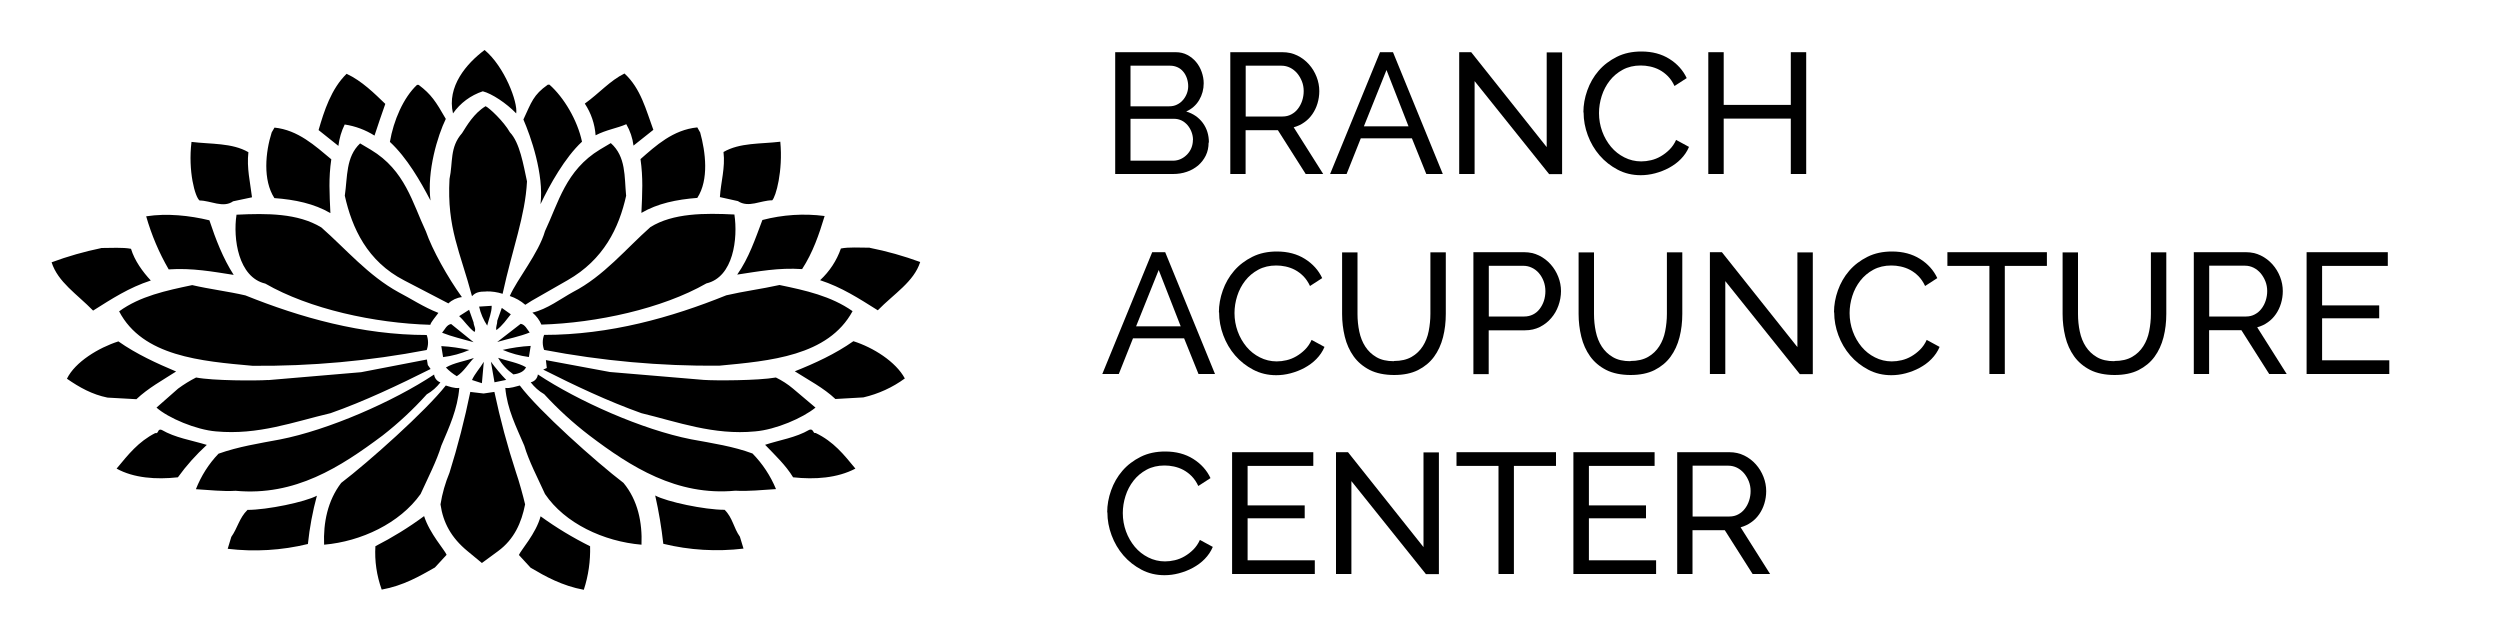
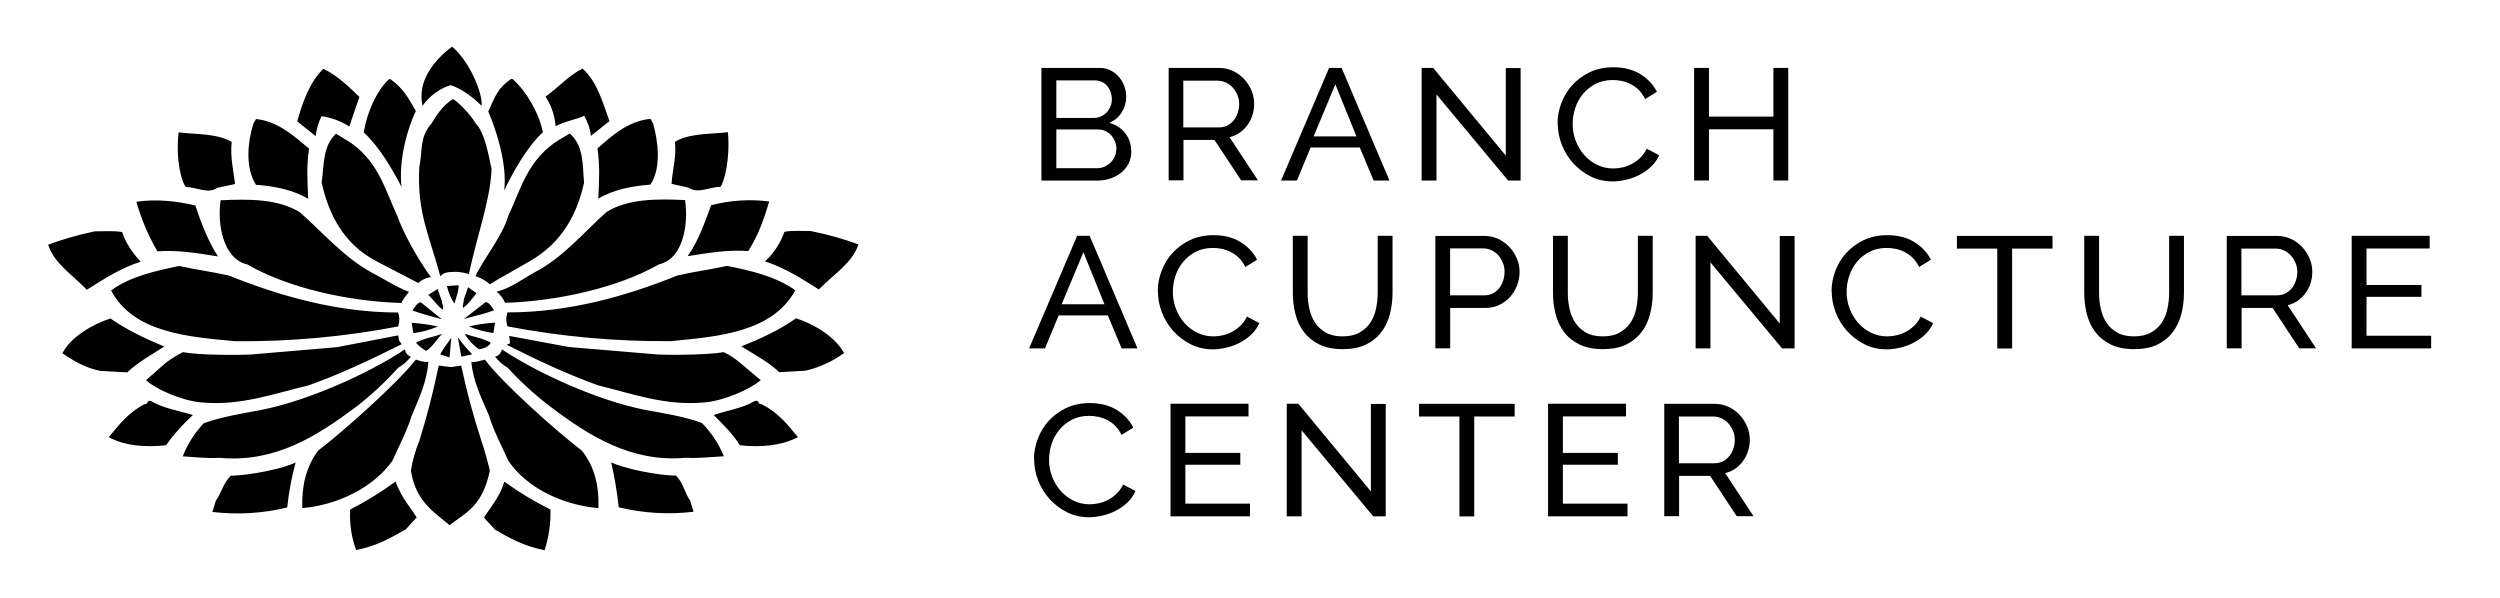
- <svg xmlns="http://www.w3.org/2000/svg" id="a" data-name="Layer 1" width="250" height="64" viewBox="0 0 250 64">
+ <svg xmlns="http://www.w3.org/2000/svg" id="a" data-name="Layer 1" width="268" height="64" viewBox="0 0 268 64">
  <path d="M45.3,11.34c-.63-2.69,1.35-4.99,3.16-6.34,1.99,1.66,3.34,5.22,3.16,6.34-.99-1.03-2.44-1.98-3.34-2.21-1.21,.4-2.25,1.17-2.98,2.21Zm-13.44,1.66c.55-1.9,1.26-4.12,2.8-5.62,1.53,.71,2.8,1.98,3.87,3.01-.36,1.03-.72,2.06-1.08,3.17-.9-.57-1.92-.95-2.98-1.11-.33,.67-.54,1.39-.63,2.14l-1.98-1.58Zm9.83-4.51h.18c1.26,.95,1.71,1.66,2.71,3.4-.81,1.66-1.9,5.23-1.53,8.16-.99-1.9-2.35-4.28-4.06-5.86,.36-2.14,1.36-4.44,2.71-5.7Zm6.95,20.66c-.72,0-1.08,.08-1.44,.47-1.17-4.42-2.52-6.81-2.25-11.72,.36-1.66,0-3.17,1.26-4.59,.45-.71,1.17-1.98,2.35-2.69,.36,.16,1.8,1.5,2.43,2.61,.99,1.03,1.35,3.25,1.71,4.91-.18,3.48-1.44,6.65-2.44,11.24-.53-.17-1.08-.25-1.63-.24h0ZM27.17,13.24l.28-.48c2.35,.24,4.06,1.82,5.68,3.17-.28,1.9-.18,3.4-.09,5.38-1.63-.95-3.54-1.35-5.6-1.5-1.17-1.81-.9-4.59-.27-6.57Zm-8.02,.95c1.9,.24,4.06,.08,5.69,1.03-.18,1.58,.18,3.01,.36,4.51l-1.89,.4c-.99,.71-2.26-.08-3.35-.08-.45-.32-1.17-2.93-.81-5.86h0Zm15.33,5.38c.28-1.9,.09-3.87,1.53-5.23l1.08,.64c3.43,2.06,4.15,5.3,5.5,8.16,.63,1.82,2.17,4.59,3.6,6.57-.51,.06-.98,.28-1.35,.63l-4.42-2.3c-3.69-1.9-5.22-5.23-5.94-8.47Zm-10.83,1.9c3.07-.15,6.13-.15,8.48,1.27,2.44,2.14,4.7,4.83,7.74,6.49,1.08,.55,2.52,1.5,3.97,2.06-.28,.4-.72,.87-.81,1.19-5.59-.16-12.09-1.58-16.5-4.12-2.7-.63-3.24-4.51-2.88-6.88Zm-9.02,.16c2.07-.32,4.33-.08,6.31,.4,.63,1.9,1.36,3.8,2.43,5.46-2.07-.32-4.15-.71-6.5-.55-.97-1.67-1.72-3.45-2.25-5.3h0Zm-4.51,3.17c.99,0,2.16-.08,2.98,.08,.36,1.19,1.17,2.3,1.98,3.17-2.18,.71-3.88,1.82-5.77,3.01-1.62-1.66-3.52-2.85-4.15-4.83,1.62-.6,3.27-1.07,4.96-1.42Zm1.8,6.33c2.09-1.52,4.69-2.07,7.3-2.62,1.71,.4,3.6,.63,5.32,1.03,5.5,2.21,11.64,3.96,18.13,3.96,.18,.49,.18,1.02,0,1.5-5.74,1.1-11.57,1.63-17.41,1.58-5.14-.46-11-.94-13.35-5.45Zm35.99-.47l1.26-.08c0,.71-.28,1.27-.45,1.98-.38-.58-.66-1.22-.81-1.9h0Zm-1.99,.95l.99-.63,.45,1.27c0,.32,.28,.63,.09,.95-.63-.47-1-1.11-1.53-1.58h0Zm-1.71,1.66c.28-.32,.45-.79,.9-.87l2.25,1.82c-1.08-.31-2.16-.55-3.16-.95h0ZM6.7,37.86c.81-1.66,3.16-3.09,5.14-3.72,1.8,1.27,3.87,2.21,5.77,3.01-1.35,.87-2.8,1.66-3.97,2.77l-2.89-.16c-1.53-.31-2.79-1.01-4.06-1.89Zm37.61-2.14l-.18-1.11c.94,.05,1.88,.19,2.8,.39-.83,.36-1.72,.6-2.62,.71Zm.28,1.03c.81-.48,1.89-.63,2.8-.95-.55,.55-.99,1.35-1.71,1.82-.4-.24-.76-.53-1.09-.87h0Zm-17.77,1.26l9.29-.79,6.58-1.27,.09,.55,.28,.4c-3.16,1.58-6.67,3.25-10.01,4.42-3.7,.87-7.22,2.21-11.45,1.82-1.99-.16-4.78-1.34-5.95-2.38l2.16-1.9c.57-.42,1.17-.79,1.8-1.11,1.7,.33,6.02,.33,7.2,.25h0Zm16.59-.56c.04,.36,.29,.67,.63,.79-.37,.48-.83,.89-1.36,1.19-1.35,1.5-2.83,2.88-4.42,4.12-4.24,3.17-8.75,6.08-14.7,5.53-1.26,.08-2.62-.08-3.97-.16,.52-1.32,1.28-2.53,2.26-3.55,1.99-.71,4.06-1.03,6.13-1.42,4.87-.95,11.36-3.8,15.42-6.49h0Zm3.6,1.74l1.35,.16,1.08-.16c.58,2.73,1.3,5.42,2.17,8.08,.28,.79,.72,2.38,.9,3.17-.36,1.82-1.08,3.48-2.7,4.67l-1.62,1.19-1.44-1.19c-1.63-1.34-2.44-2.85-2.7-4.67,.17-1.09,.48-2.15,.9-3.17,.83-2.65,1.52-5.35,2.08-8.08h0Zm-31.47,4.12c.36,.08,.18-.48,.63-.32,1.35,.79,2.98,1.03,4.51,1.5-1.07,.98-2.04,2.06-2.89,3.24-2.16,.24-4.42,.08-6.13-.87,1.18-1.42,2.17-2.69,3.88-3.56Zm9.2,7.68c1.99,0,5.77-.79,6.95-1.42-.43,1.58-.73,3.2-.9,4.83-2.62,.64-5.34,.8-8.02,.48l.36-1.19c.62-.87,.8-1.9,1.61-2.69h0Zm23.45-12.67l-.99-.32c.28-.64,.81-1.19,1.18-1.82l-.19,2.14Zm17.15-25.34l-1.99,1.58c-.09-.75-.34-1.48-.72-2.14-.9,.4-1.99,.55-3.07,1.11-.08-1.13-.45-2.22-1.08-3.17,1.44-1.03,2.52-2.3,3.97-3.01,1.63,1.5,2.15,3.64,2.88,5.62h.01Zm-10.39-4.51c1.44,1.27,2.8,3.56,3.25,5.7-1.71,1.58-3.25,4.35-4.15,6.25,.36-3.01-.99-6.81-1.71-8.47,.81-1.74,.99-2.46,2.44-3.48h.18Zm15.06,4.75c.55,1.98,.9,4.75-.28,6.57-2.07,.16-3.97,.55-5.59,1.5,.09-1.98,.18-3.48-.09-5.38,1.53-1.34,3.25-2.93,5.68-3.17l.27,.48Zm8.02,.95c.28,2.93-.45,5.53-.81,5.86-1.17,0-2.35,.79-3.43,.08l-1.8-.4c.09-1.5,.55-2.93,.36-4.51,1.64-.95,3.71-.79,5.69-1.03h-.01Zm-15.41,5.38c-.72,3.25-2.25,6.41-5.86,8.47l-3.6,2.06-.63,.4c-.45-.39-.98-.69-1.55-.88,.72-1.66,2.89-4.28,3.52-6.49,1.35-2.85,2.07-6.08,5.5-8.16l1.08-.64c1.53,1.36,1.35,3.34,1.53,5.24Zm10.82,1.9c.36,2.38-.09,6.26-2.8,6.89-4.42,2.53-11,3.96-16.5,4.12-.2-.47-.51-.88-.9-1.2,1.44-.32,2.89-1.42,4.06-2.06,3.07-1.58,5.32-4.35,7.74-6.49,2.27-1.41,5.42-1.41,8.4-1.26h0Zm9.02,.16c-.55,1.82-1.17,3.64-2.25,5.3-2.35-.16-4.42,.24-6.49,.55,1.17-1.66,1.8-3.56,2.52-5.46,2.03-.53,4.14-.67,6.22-.4Zm4.51,3.17c1.72,.34,3.41,.82,5.05,1.42-.63,1.98-2.62,3.17-4.24,4.83-1.9-1.19-3.6-2.3-5.77-3.01,.94-.87,1.66-1.96,2.08-3.17,.81-.16,1.89-.08,2.88-.08h0Zm-1.71,6.33c-2.44,4.51-8.3,4.98-13.35,5.46-5.87,.05-11.73-.48-17.5-1.58-.18-.49-.18-1.02,0-1.5,6.58,0,12.72-1.74,18.22-3.96,1.71-.4,3.52-.63,5.32-1.03,2.61,.54,5.14,1.1,7.3,2.61h0Zm-34.18,.32c-.45,.55-.81,1.11-1.44,1.58-.09-.32,.09-.55,.09-.95l.45-1.27,.9,.64Zm1.89,1.82c-.99,.4-2.17,.63-3.25,.95l2.35-1.82c.45,.08,.63,.55,.9,.87Zm37.52,4.59c-1.24,.91-2.65,1.55-4.15,1.9l-2.8,.16c-1.17-1.11-2.7-1.9-4.06-2.77,1.99-.79,4.06-1.74,5.86-3.01,1.99,.63,4.24,2.05,5.14,3.72h0Zm-37.61-2.14c-.9-.12-1.78-.36-2.61-.71,.92-.21,1.85-.35,2.8-.4l-.18,1.11Zm-.28,1.03c-.18,.4-.63,.63-1.26,.71-.62-.44-1.15-1-1.53-1.66,.91,.32,1.99,.48,2.8,.95h0Zm17.77,1.26c1.08,.08,5.41,.08,7.22-.24,.61,.3,1.19,.67,1.71,1.11l2.25,1.9c-1.26,1.03-3.97,2.21-6.04,2.38-4.15,.4-7.76-.95-11.36-1.82-3.34-1.19-6.68-2.77-9.83-4.36l.36-.16-.09-.79,6.4,1.19,9.38,.79Zm-16.59-.55c4.06,2.69,10.46,5.53,15.33,6.49,2.17,.4,4.24,.71,6.14,1.42,1,1.02,1.8,2.23,2.35,3.56-1.35,.08-2.8,.24-4.06,.16-5.86,.55-10.46-2.38-14.61-5.53-1.62-1.24-3.13-2.62-4.51-4.12-.52-.3-.98-.71-1.35-1.19,.39-.08,.68-.4,.72-.8h0Zm-1.8,1.11c1.89,2.53,7.67,7.68,10.37,9.74,1.44,1.74,1.89,3.96,1.8,6.18-3.79-.32-7.67-2.14-9.65-5.07-.72-1.58-1.63-3.32-2.07-4.83-.81-1.9-1.71-3.64-1.9-5.78,.45,.08,1.1-.16,1.45-.24h0Zm29.59,4.75c1.8,.87,2.8,2.14,3.97,3.56-1.8,.95-4.06,1.11-6.23,.87-.72-1.19-1.8-2.21-2.8-3.25,1.45-.48,3.07-.71,4.42-1.5,.44-.15,.35,.4,.62,.32h0Zm-9.11,7.68c.81,.79,.9,1.82,1.53,2.69l.36,1.19c-2.68,.32-5.4,.16-8.02-.48-.18-1.62-.45-3.24-.81-4.83,1.16,.63,4.94,1.43,6.93,1.43h0Zm-13.45,3.64c.04,1.48-.17,2.95-.63,4.36-2.17-.4-3.87-1.35-5.32-2.21l-1.17-1.27c.18-.47,1.71-2.14,2.17-3.87,1.57,1.14,3.23,2.14,4.96,3Zm-9.56-16.39l-.36-2.06c.47,.64,.98,1.25,1.53,1.82l-1.18,.24Zm-4.87,.32c.28,.08,.9,.32,1.35,.24-.18,2.14-.99,3.87-1.8,5.78-.45,1.5-1.35,3.25-2.07,4.83-2.08,2.93-5.95,4.75-9.65,5.07-.09-2.21,.36-4.42,1.71-6.18,2.71-2.06,8.48-7.21,10.46-9.74h0Zm-7.04,16.07c1.7-.87,3.33-1.87,4.87-3.01,.55,1.74,2.07,3.4,2.25,3.87l-1.17,1.27c-1.53,.87-3.16,1.82-5.32,2.21-.5-1.39-.72-2.87-.63-4.34h0Z" style="fill-rule: evenodd;" />
  <g>
-     <path d="M120.86,14.26c0,.47-.09,.9-.28,1.29-.19,.39-.45,.72-.77,1-.33,.27-.7,.49-1.13,.63-.43,.15-.89,.22-1.38,.22h-5.78V5.22h6.06c.42,0,.81,.09,1.15,.27,.34,.18,.64,.42,.88,.71,.24,.29,.43,.62,.56,1,.13,.37,.2,.75,.2,1.12,0,.61-.15,1.17-.45,1.68-.3,.51-.74,.9-1.3,1.15,.7,.21,1.25,.59,1.66,1.14,.41,.56,.61,1.21,.61,1.96Zm-7.81-7.7v4.07h3.88c.27,0,.53-.05,.75-.16,.23-.11,.43-.25,.59-.44,.17-.18,.3-.4,.4-.64,.1-.25,.15-.51,.15-.78s-.05-.55-.14-.81c-.09-.25-.21-.47-.37-.65-.15-.18-.34-.33-.57-.43s-.46-.15-.71-.15h-3.98Zm6.25,7.43c0-.27-.05-.54-.15-.8-.1-.26-.23-.48-.4-.68-.17-.19-.36-.35-.59-.46-.23-.11-.48-.17-.75-.17h-4.36v4.19h4.24c.29,0,.55-.06,.79-.17s.45-.27,.63-.45c.18-.19,.33-.41,.43-.66s.15-.52,.15-.79Z" />
-     <path d="M123.03,17.4V5.22h5.22c.54,0,1.03,.11,1.48,.33,.45,.22,.84,.52,1.17,.89,.33,.37,.58,.79,.76,1.25,.18,.46,.27,.94,.27,1.42,0,.42-.06,.83-.18,1.23s-.29,.75-.51,1.07c-.22,.32-.49,.6-.81,.82-.31,.23-.67,.39-1.06,.5l2.95,4.67h-1.75l-2.78-4.38h-3.23v4.38h-1.54Zm1.54-5.75h3.69c.32,0,.61-.07,.87-.21,.26-.14,.48-.32,.66-.56,.18-.23,.33-.51,.43-.82,.1-.31,.15-.63,.15-.96s-.06-.67-.18-.97c-.12-.3-.28-.57-.48-.81-.2-.23-.44-.42-.7-.55-.27-.13-.55-.2-.85-.2h-3.59v5.06Z" />
-     <path d="M138,5.22h1.3l4.98,12.18h-1.65l-1.44-3.57h-5.11l-1.42,3.57h-1.65l4.99-12.18Zm2.85,7.41l-2.2-5.63-2.26,5.63h4.46Z" />
-     <path d="M147.46,8.1v9.3h-1.54V5.22h1.2l7.55,9.49V5.24h1.54v12.17h-1.3l-7.45-9.3Z" />
-     <path d="M158.34,11.23c0-.73,.13-1.46,.39-2.19,.26-.73,.63-1.38,1.13-1.96s1.11-1.04,1.83-1.4,1.54-.53,2.45-.53c1.09,0,2.02,.25,2.8,.74,.78,.49,1.36,1.13,1.73,1.92l-1.22,.79c-.18-.39-.4-.71-.66-.98-.26-.26-.54-.47-.84-.63-.3-.16-.62-.27-.94-.34-.32-.07-.63-.1-.94-.1-.67,0-1.27,.14-1.79,.42s-.96,.65-1.31,1.1c-.35,.45-.62,.96-.8,1.53-.18,.57-.27,1.14-.27,1.71,0,.64,.11,1.25,.32,1.83,.21,.58,.51,1.09,.88,1.54,.38,.45,.82,.8,1.34,1.06,.51,.26,1.08,.4,1.68,.4,.32,0,.65-.04,.99-.12s.66-.21,.97-.39c.31-.18,.6-.4,.87-.67s.49-.59,.66-.97l1.29,.7c-.19,.46-.47,.86-.81,1.21s-.74,.64-1.18,.88c-.44,.24-.91,.42-1.4,.55-.49,.13-.97,.19-1.44,.19-.83,0-1.6-.18-2.3-.55-.7-.37-1.3-.84-1.81-1.43-.51-.59-.9-1.26-1.18-2.01-.28-.75-.42-1.51-.42-2.29Z" />
-     <path d="M180.62,5.22v12.18h-1.54v-5.54h-6.71v5.54h-1.54V5.22h1.54v5.27h6.71V5.22h1.54Z" />
-     <path d="M115.22,25.22h1.3l4.98,12.18h-1.65l-1.44-3.57h-5.11l-1.42,3.57h-1.65l4.99-12.18Zm2.85,7.41l-2.2-5.63-2.26,5.63h4.46Z" />
-     <path d="M121.89,31.23c0-.73,.13-1.46,.39-2.19,.26-.73,.63-1.38,1.13-1.96s1.11-1.04,1.83-1.4,1.54-.53,2.45-.53c1.09,0,2.02,.25,2.8,.74,.78,.49,1.36,1.13,1.73,1.92l-1.22,.79c-.18-.39-.4-.71-.66-.98-.26-.26-.54-.47-.84-.63-.3-.16-.62-.27-.94-.34-.32-.07-.63-.1-.94-.1-.67,0-1.27,.14-1.79,.42s-.96,.65-1.31,1.1c-.35,.45-.62,.96-.8,1.53-.18,.57-.27,1.14-.27,1.71,0,.64,.11,1.25,.32,1.83,.21,.58,.51,1.09,.88,1.54,.38,.45,.82,.8,1.34,1.06,.51,.26,1.08,.4,1.68,.4,.32,0,.65-.04,.99-.12s.66-.21,.97-.39c.31-.18,.6-.4,.87-.67s.49-.59,.66-.97l1.29,.7c-.19,.46-.47,.86-.81,1.21s-.74,.64-1.18,.88c-.44,.24-.91,.42-1.4,.55-.49,.13-.97,.19-1.44,.19-.83,0-1.6-.18-2.3-.55-.7-.37-1.3-.84-1.81-1.43-.51-.59-.9-1.26-1.18-2.01-.28-.75-.42-1.51-.42-2.29Z" />
-     <path d="M139.39,36.1c.71,0,1.3-.14,1.77-.41,.47-.27,.84-.63,1.12-1.07,.28-.44,.48-.94,.59-1.51,.11-.57,.17-1.14,.17-1.72v-6.16h1.54v6.16c0,.82-.09,1.6-.28,2.34-.19,.74-.49,1.39-.9,1.95-.41,.56-.95,1-1.6,1.33-.66,.33-1.46,.49-2.39,.49s-1.79-.17-2.45-.51c-.66-.34-1.2-.8-1.6-1.36s-.7-1.22-.88-1.96-.27-1.5-.27-2.27v-6.16h1.54v6.16c0,.61,.06,1.19,.18,1.76,.12,.57,.32,1.07,.6,1.5s.65,.79,1.12,1.06c.46,.27,1.04,.4,1.74,.4Z" />
-     <path d="M147.34,37.4v-12.18h5.08c.54,0,1.03,.11,1.48,.33,.45,.22,.84,.52,1.17,.89,.33,.37,.58,.79,.76,1.25,.18,.46,.27,.94,.27,1.42s-.09,.99-.26,1.46c-.17,.47-.41,.89-.73,1.25-.31,.37-.69,.66-1.13,.88s-.93,.33-1.47,.33h-3.64v4.38h-1.54Zm1.54-5.75h3.55c.32,0,.61-.07,.87-.2,.26-.13,.48-.31,.66-.55,.18-.23,.33-.51,.43-.81,.1-.31,.15-.64,.15-.98s-.06-.69-.18-1c-.12-.31-.28-.58-.48-.81-.2-.23-.44-.41-.7-.53-.27-.13-.55-.19-.85-.19h-3.45v5.06Z" />
-     <path d="M163.04,36.1c.71,0,1.3-.14,1.77-.41,.47-.27,.84-.63,1.12-1.07,.28-.44,.48-.94,.59-1.51,.11-.57,.17-1.14,.17-1.72v-6.16h1.54v6.16c0,.82-.09,1.6-.28,2.34-.19,.74-.49,1.39-.9,1.95-.41,.56-.95,1-1.6,1.33-.66,.33-1.46,.49-2.39,.49s-1.79-.17-2.45-.51c-.66-.34-1.2-.8-1.6-1.36s-.7-1.22-.88-1.96-.27-1.5-.27-2.27v-6.16h1.54v6.16c0,.61,.06,1.19,.18,1.76,.12,.57,.32,1.07,.6,1.5s.65,.79,1.12,1.06c.46,.27,1.04,.4,1.74,.4Z" />
-     <path d="M172.53,28.1v9.3h-1.54v-12.18h1.2l7.55,9.49v-9.47h1.54v12.17h-1.3l-7.45-9.3Z" />
-     <path d="M183.4,31.23c0-.73,.13-1.46,.39-2.19,.26-.73,.63-1.38,1.13-1.96s1.11-1.04,1.83-1.4,1.54-.53,2.45-.53c1.09,0,2.02,.25,2.8,.74,.78,.49,1.36,1.13,1.73,1.92l-1.22,.79c-.18-.39-.4-.71-.66-.98-.26-.26-.54-.47-.84-.63-.3-.16-.62-.27-.94-.34-.32-.07-.63-.1-.94-.1-.67,0-1.27,.14-1.79,.42s-.96,.65-1.31,1.1c-.35,.45-.62,.96-.8,1.53-.18,.57-.27,1.14-.27,1.71,0,.64,.11,1.25,.32,1.83,.21,.58,.51,1.09,.88,1.54,.38,.45,.82,.8,1.34,1.06,.51,.26,1.08,.4,1.68,.4,.32,0,.65-.04,.99-.12s.66-.21,.97-.39c.31-.18,.6-.4,.87-.67s.49-.59,.66-.97l1.29,.7c-.19,.46-.47,.86-.81,1.21s-.74,.64-1.18,.88c-.44,.24-.91,.42-1.4,.55-.49,.13-.97,.19-1.44,.19-.83,0-1.6-.18-2.3-.55-.7-.37-1.3-.84-1.81-1.43-.51-.59-.9-1.26-1.18-2.01-.28-.75-.42-1.51-.42-2.29Z" />
-     <path d="M204.68,26.59h-4.2v10.81h-1.54v-10.81h-4.2v-1.37h9.95v1.37Z" />
-     <path d="M211.44,36.1c.71,0,1.3-.14,1.77-.41,.47-.27,.84-.63,1.12-1.07,.28-.44,.48-.94,.59-1.51,.11-.57,.17-1.14,.17-1.72v-6.16h1.54v6.16c0,.82-.09,1.6-.28,2.34-.19,.74-.49,1.39-.9,1.95-.41,.56-.95,1-1.6,1.33-.66,.33-1.46,.49-2.39,.49s-1.79-.17-2.45-.51c-.66-.34-1.2-.8-1.6-1.36s-.7-1.22-.88-1.96-.27-1.5-.27-2.27v-6.16h1.54v6.16c0,.61,.06,1.19,.18,1.76,.12,.57,.32,1.07,.6,1.5s.65,.79,1.12,1.06c.46,.27,1.04,.4,1.74,.4Z" />
-     <path d="M219.38,37.4v-12.18h5.22c.54,0,1.03,.11,1.48,.33,.45,.22,.84,.52,1.17,.89,.33,.37,.58,.79,.76,1.25,.18,.46,.27,.94,.27,1.42,0,.42-.06,.83-.18,1.23s-.29,.75-.51,1.07c-.22,.32-.49,.6-.81,.82-.31,.23-.67,.39-1.06,.5l2.95,4.67h-1.75l-2.78-4.38h-3.23v4.38h-1.54Zm1.54-5.75h3.69c.32,0,.61-.07,.87-.21,.26-.14,.48-.32,.66-.56,.18-.23,.33-.51,.43-.82,.1-.31,.15-.63,.15-.96s-.06-.67-.18-.97c-.12-.3-.28-.57-.48-.81-.2-.23-.44-.42-.7-.55-.27-.13-.55-.2-.85-.2h-3.59v5.06Z" />
-     <path d="M238.93,36.03v1.37h-8.27v-12.18h8.12v1.37h-6.57v3.95h5.71v1.29h-5.71v4.2h6.73Z" />
-     <path d="M110.72,51.23c0-.73,.13-1.46,.39-2.19,.26-.73,.63-1.38,1.13-1.96s1.11-1.04,1.83-1.4,1.54-.53,2.45-.53c1.09,0,2.02,.25,2.8,.74,.78,.49,1.36,1.13,1.73,1.92l-1.22,.79c-.18-.39-.4-.71-.66-.98-.26-.26-.54-.47-.84-.63-.3-.16-.62-.27-.94-.34-.32-.07-.63-.1-.94-.1-.67,0-1.27,.14-1.79,.42s-.96,.65-1.31,1.1c-.35,.45-.62,.96-.8,1.53-.18,.57-.27,1.14-.27,1.71,0,.64,.11,1.25,.32,1.83,.21,.58,.51,1.09,.88,1.54,.38,.45,.82,.8,1.34,1.06,.51,.26,1.08,.4,1.68,.4,.32,0,.65-.04,.99-.12s.66-.21,.97-.39c.31-.18,.6-.4,.87-.67s.49-.59,.66-.97l1.29,.7c-.19,.46-.47,.86-.81,1.21s-.74,.64-1.18,.88c-.44,.24-.91,.42-1.4,.55-.49,.13-.97,.19-1.44,.19-.83,0-1.6-.18-2.3-.55-.7-.37-1.3-.84-1.81-1.43-.51-.59-.9-1.26-1.18-2.01-.28-.75-.42-1.51-.42-2.29Z" />
-     <path d="M131.48,56.03v1.37h-8.27v-12.18h8.12v1.37h-6.57v3.95h5.71v1.29h-5.71v4.2h6.73Z" />
-     <path d="M135.14,48.1v9.3h-1.54v-12.18h1.2l7.55,9.49v-9.47h1.54v12.17h-1.3l-7.45-9.3Z" />
-     <path d="M155.59,46.59h-4.2v10.81h-1.54v-10.81h-4.2v-1.37h9.95v1.37Z" />
-     <path d="M165.61,56.03v1.37h-8.27v-12.18h8.12v1.37h-6.57v3.95h5.71v1.29h-5.71v4.2h6.73Z" />
-     <path d="M167.72,57.4v-12.18h5.22c.54,0,1.03,.11,1.48,.33,.45,.22,.84,.52,1.17,.89,.33,.37,.58,.79,.76,1.25,.18,.46,.27,.94,.27,1.42,0,.42-.06,.83-.18,1.23s-.29,.75-.51,1.07c-.22,.32-.49,.6-.81,.82-.31,.23-.67,.39-1.06,.5l2.95,4.67h-1.75l-2.78-4.38h-3.23v4.38h-1.54Zm1.54-5.75h3.69c.32,0,.61-.07,.87-.21,.26-.14,.48-.32,.66-.56,.18-.23,.33-.51,.43-.82,.1-.31,.15-.63,.15-.96s-.06-.67-.18-.97c-.12-.3-.28-.57-.48-.81-.2-.23-.44-.42-.7-.55-.27-.13-.55-.2-.85-.2h-3.59v5.06Z" />
+     <path d="M121.28,16.24c0,.46-.1,.89-.29,1.28-.19,.38-.46,.71-.8,.99-.34,.27-.73,.48-1.17,.63-.44,.15-.92,.22-1.42,.22h-5.96V7.28h6.24c.44,0,.83,.09,1.18,.27,.35,.18,.65,.42,.9,.71s.44,.62,.57,.99c.14,.37,.2,.74,.2,1.11,0,.6-.16,1.16-.47,1.67-.31,.51-.76,.89-1.33,1.14,.72,.2,1.29,.58,1.71,1.13s.63,1.2,.63,1.95Zm-8.04-7.63v4.03h4c.28,0,.54-.05,.78-.16,.24-.11,.44-.25,.61-.43,.17-.18,.31-.39,.41-.64,.1-.24,.15-.5,.15-.77s-.05-.55-.14-.8c-.09-.25-.22-.46-.38-.65-.16-.18-.35-.32-.58-.42-.23-.1-.47-.15-.73-.15h-4.1Zm6.44,7.36c0-.27-.05-.54-.15-.79-.1-.25-.24-.48-.41-.67-.17-.19-.37-.34-.61-.46-.24-.11-.5-.17-.78-.17h-4.49v4.15h4.37c.29,0,.57-.06,.81-.17s.47-.26,.65-.45c.19-.19,.34-.41,.44-.66,.11-.25,.16-.51,.16-.78Z" />
+     <path d="M125.28,19.36V7.28h5.37c.55,0,1.06,.11,1.53,.33,.47,.22,.87,.52,1.2,.88s.6,.78,.79,1.24c.19,.46,.28,.93,.28,1.4,0,.42-.06,.82-.19,1.21-.12,.39-.3,.75-.53,1.06-.23,.32-.51,.59-.83,.82-.32,.23-.69,.39-1.09,.49l3.04,4.62h-1.8l-2.86-4.33h-3.32v4.33h-1.59Zm1.59-5.7h3.8c.33,0,.63-.07,.89-.2s.49-.32,.68-.55c.19-.23,.34-.5,.44-.81,.11-.31,.16-.62,.16-.95s-.06-.66-.19-.96c-.12-.3-.29-.57-.5-.8-.21-.23-.45-.41-.73-.54s-.57-.2-.88-.2h-3.69v5.01Z" />
+     <path d="M142.48,7.28h1.34l5.13,12.07h-1.7l-1.48-3.54h-5.27l-1.47,3.54h-1.7l5.15-12.07Zm2.93,7.34l-2.26-5.58-2.33,5.58h4.6Z" />
+     <path d="M153.99,10.14v9.21h-1.59V7.28h1.24l7.78,9.4V7.3h1.59v12.05h-1.34l-7.67-9.21Z" />
+     <path d="M166.97,13.24c0-.73,.13-1.45,.4-2.17,.27-.72,.65-1.37,1.17-1.94s1.14-1.03,1.88-1.39c.74-.35,1.58-.53,2.53-.53,1.12,0,2.08,.24,2.88,.73s1.4,1.12,1.79,1.9l-1.26,.78c-.19-.38-.42-.71-.68-.97-.26-.26-.55-.47-.87-.63-.31-.16-.63-.27-.96-.34s-.65-.1-.97-.1c-.7,0-1.31,.14-1.85,.42-.54,.28-.99,.64-1.35,1.09-.37,.45-.64,.95-.82,1.51-.18,.56-.27,1.12-.27,1.69,0,.63,.11,1.24,.33,1.81,.22,.57,.52,1.08,.91,1.52,.39,.44,.85,.79,1.38,1.05s1.11,.39,1.73,.39c.33,0,.67-.04,1.02-.12,.35-.08,.68-.21,1-.38s.62-.4,.89-.66,.5-.59,.68-.96l1.33,.7c-.2,.45-.48,.85-.84,1.2s-.77,.64-1.22,.88c-.45,.24-.93,.42-1.44,.54-.51,.12-1,.19-1.48,.19-.86,0-1.65-.18-2.37-.54-.72-.36-1.34-.84-1.87-1.42-.53-.58-.93-1.25-1.22-1.99s-.43-1.5-.43-2.27Z" />
+     <path d="M191.7,7.28v12.07h-1.59v-5.49h-6.91v5.49h-1.59V7.28h1.59v5.22h6.91V7.28h1.59Z" />
+     <path d="M115.47,25.28h1.34l5.13,12.07h-1.7l-1.48-3.54h-5.27l-1.47,3.54h-1.7l5.15-12.07Zm2.93,7.34l-2.26-5.58-2.33,5.58h4.6Z" />
+     <path d="M124.11,31.24c0-.73,.13-1.45,.4-2.17,.27-.72,.65-1.37,1.17-1.94s1.14-1.03,1.88-1.39c.74-.35,1.58-.53,2.53-.53,1.12,0,2.08,.24,2.88,.73,.8,.49,1.4,1.12,1.79,1.9l-1.26,.78c-.19-.38-.42-.71-.68-.97s-.55-.47-.87-.63c-.31-.16-.63-.27-.96-.34s-.65-.1-.97-.1c-.7,0-1.31,.14-1.85,.42-.54,.28-.99,.64-1.35,1.09-.37,.45-.64,.95-.82,1.51-.18,.56-.27,1.12-.27,1.69,0,.63,.11,1.24,.33,1.81,.22,.57,.52,1.08,.91,1.52,.39,.44,.85,.79,1.38,1.05s1.11,.39,1.73,.39c.33,0,.67-.04,1.02-.12,.35-.08,.68-.21,1-.38s.62-.4,.89-.66c.28-.27,.5-.59,.68-.96l1.33,.7c-.2,.45-.48,.85-.84,1.2-.36,.35-.77,.64-1.22,.88-.45,.24-.93,.42-1.44,.54-.51,.12-1,.19-1.48,.19-.86,0-1.65-.18-2.37-.54-.72-.36-1.34-.84-1.87-1.42-.52-.58-.93-1.25-1.22-1.99-.29-.74-.43-1.5-.43-2.27Z" />
+     <path d="M143.92,36.06c.73,0,1.34-.14,1.82-.41,.48-.27,.87-.63,1.16-1.06,.29-.44,.49-.93,.61-1.5,.12-.56,.18-1.13,.18-1.71v-6.1h1.59v6.1c0,.82-.1,1.59-.29,2.32-.19,.73-.5,1.37-.93,1.93-.42,.55-.98,.99-1.65,1.32-.68,.32-1.5,.48-2.47,.48s-1.84-.17-2.53-.51c-.68-.34-1.23-.79-1.65-1.35-.42-.56-.72-1.21-.9-1.94-.18-.73-.27-1.48-.27-2.25v-6.1h1.59v6.1c0,.6,.06,1.18,.19,1.74,.12,.56,.33,1.06,.62,1.49,.29,.43,.67,.78,1.15,1.05,.48,.27,1.08,.4,1.79,.4Z" />
+     <path d="M153.87,37.36v-12.07h5.23c.55,0,1.06,.11,1.53,.33,.47,.22,.87,.52,1.2,.88s.6,.78,.79,1.24,.28,.93,.28,1.4-.09,.98-.26,1.44c-.18,.46-.43,.88-.75,1.24-.32,.36-.71,.65-1.17,.87-.45,.22-.96,.32-1.51,.32h-3.75v4.33h-1.59Zm1.59-5.7h3.66c.33,0,.63-.07,.89-.2,.27-.13,.49-.31,.68-.54s.34-.5,.44-.81,.16-.63,.16-.97-.06-.68-.19-.99-.29-.57-.5-.8-.45-.4-.72-.53c-.28-.12-.57-.19-.88-.19h-3.55v5.01Z" />
+     <path d="M171.81,36.06c.73,0,1.34-.14,1.82-.41,.48-.27,.87-.63,1.16-1.06s.49-.93,.61-1.5c.12-.56,.18-1.13,.18-1.71v-6.1h1.59v6.1c0,.82-.1,1.59-.29,2.32-.19,.73-.5,1.37-.93,1.93-.42,.55-.98,.99-1.65,1.32-.68,.32-1.5,.48-2.47,.48s-1.84-.17-2.53-.51c-.68-.34-1.24-.79-1.65-1.35-.42-.56-.72-1.21-.9-1.94-.18-.73-.27-1.48-.27-2.25v-6.1h1.59v6.1c0,.6,.06,1.18,.19,1.74,.12,.56,.33,1.06,.62,1.49s.67,.78,1.15,1.05c.48,.27,1.08,.4,1.79,.4Z" />
+     <path d="M183.36,28.14v9.21h-1.59v-12.07h1.24l7.78,9.4v-9.38h1.59v12.05h-1.34l-7.67-9.21Z" />
+     <path d="M196.34,31.24c0-.73,.13-1.45,.4-2.17,.27-.72,.65-1.37,1.17-1.94s1.14-1.03,1.88-1.39c.74-.35,1.58-.53,2.53-.53,1.12,0,2.08,.24,2.88,.73s1.4,1.12,1.79,1.9l-1.26,.78c-.19-.38-.42-.71-.68-.97-.26-.26-.55-.47-.87-.63-.31-.16-.63-.27-.96-.34s-.65-.1-.97-.1c-.7,0-1.31,.14-1.85,.42-.54,.28-.99,.64-1.35,1.09-.37,.45-.64,.95-.82,1.51-.18,.56-.27,1.12-.27,1.69,0,.63,.11,1.24,.33,1.81,.22,.57,.52,1.08,.91,1.52,.39,.44,.85,.79,1.38,1.05s1.11,.39,1.73,.39c.33,0,.67-.04,1.02-.12,.35-.08,.68-.21,1-.38s.62-.4,.89-.66,.5-.59,.68-.96l1.33,.7c-.2,.45-.48,.85-.84,1.2s-.77,.64-1.22,.88c-.45,.24-.93,.42-1.44,.54-.51,.12-1,.19-1.48,.19-.86,0-1.65-.18-2.37-.54-.72-.36-1.34-.84-1.87-1.42-.53-.58-.93-1.25-1.22-1.99s-.43-1.5-.43-2.27Z" />
+     <path d="M220.03,26.65h-4.33v10.71h-1.59v-10.71h-4.33v-1.36h10.25v1.36Z" />
+     <path d="M228.76,36.06c.73,0,1.34-.14,1.82-.41,.48-.27,.87-.63,1.16-1.06,.29-.44,.49-.93,.61-1.5,.12-.56,.18-1.13,.18-1.71v-6.1h1.59v6.1c0,.82-.1,1.59-.29,2.32-.19,.73-.5,1.37-.93,1.93-.42,.55-.97,.99-1.65,1.32-.68,.32-1.5,.48-2.47,.48s-1.84-.17-2.53-.51c-.68-.34-1.23-.79-1.65-1.35-.42-.56-.72-1.21-.9-1.94-.18-.73-.27-1.48-.27-2.25v-6.1h1.59v6.1c0,.6,.06,1.18,.19,1.74,.12,.56,.33,1.06,.62,1.49,.29,.43,.67,.78,1.15,1.05,.48,.27,1.08,.4,1.79,.4Z" />
+     <path d="M238.71,37.36v-12.07h5.37c.55,0,1.06,.11,1.53,.33,.47,.22,.87,.52,1.2,.88s.6,.78,.79,1.24,.28,.93,.28,1.4c0,.42-.06,.82-.19,1.21-.12,.39-.3,.75-.53,1.06-.23,.32-.51,.59-.83,.82-.32,.23-.69,.39-1.09,.49l3.04,4.62h-1.8l-2.86-4.33h-3.32v4.33h-1.59Zm1.59-5.7h3.8c.33,0,.63-.07,.89-.2,.26-.14,.49-.32,.68-.55,.19-.23,.34-.5,.44-.81,.11-.31,.16-.62,.16-.95s-.06-.66-.19-.96c-.12-.3-.29-.57-.5-.8s-.45-.41-.72-.54c-.28-.13-.57-.2-.88-.2h-3.7v5.01Z" />
+     <path d="M260.62,35.99v1.36h-8.52v-12.07h8.36v1.36h-6.77v3.91h5.89v1.27h-5.89v4.17h6.93Z" />
+     <path d="M110.84,49.24c0-.73,.13-1.45,.4-2.17,.27-.72,.65-1.37,1.17-1.94s1.14-1.03,1.88-1.39c.74-.35,1.58-.53,2.53-.53,1.12,0,2.08,.24,2.88,.73,.8,.49,1.4,1.12,1.79,1.9l-1.26,.78c-.19-.38-.42-.71-.68-.97s-.55-.47-.87-.63c-.31-.16-.63-.27-.96-.34s-.65-.1-.97-.1c-.7,0-1.31,.14-1.85,.42-.54,.28-.99,.64-1.35,1.09-.37,.45-.64,.95-.82,1.51-.18,.56-.27,1.12-.27,1.69,0,.63,.11,1.24,.33,1.81,.22,.57,.52,1.08,.91,1.52,.39,.44,.85,.79,1.38,1.05s1.11,.39,1.73,.39c.33,0,.67-.04,1.02-.12,.35-.08,.68-.21,1-.38s.62-.4,.89-.66c.28-.27,.5-.59,.68-.96l1.33,.7c-.2,.45-.48,.85-.84,1.2-.36,.35-.77,.64-1.22,.88-.45,.24-.93,.42-1.44,.54-.51,.12-1,.19-1.48,.19-.86,0-1.65-.18-2.37-.54-.72-.36-1.34-.84-1.87-1.42-.52-.58-.93-1.25-1.22-1.99-.29-.74-.43-1.5-.43-2.27Z" />
+     <path d="M134,53.99v1.36h-8.52v-12.07h8.36v1.36h-6.77v3.91h5.89v1.27h-5.89v4.17h6.93Z" />
+     <path d="M139.53,46.14v9.21h-1.59v-12.07h1.24l7.78,9.4v-9.38h1.59v12.05h-1.34l-7.67-9.21Z" />
+     <path d="M162.37,44.65h-4.33v10.71h-1.59v-10.71h-4.33v-1.36h10.25v1.36Z" />
+     <path d="M174.47,53.99v1.36h-8.52v-12.07h8.36v1.36h-6.77v3.91h5.89v1.27h-5.89v4.17h6.93Z" />
+     <path d="M178.41,55.36v-12.07h5.37c.55,0,1.06,.11,1.53,.33,.47,.22,.87,.52,1.2,.88s.6,.78,.79,1.24,.28,.93,.28,1.4c0,.42-.06,.82-.19,1.21-.12,.39-.3,.75-.53,1.06-.23,.32-.51,.59-.83,.82-.32,.23-.69,.39-1.09,.49l3.04,4.62h-1.8l-2.86-4.33h-3.32v4.33h-1.59Zm1.59-5.7h3.8c.33,0,.63-.07,.89-.2,.26-.14,.49-.32,.68-.55,.19-.23,.34-.5,.44-.81,.11-.31,.16-.62,.16-.95s-.06-.66-.19-.96c-.12-.3-.29-.57-.5-.8s-.45-.41-.72-.54c-.28-.13-.57-.2-.88-.2h-3.7v5.01Z" />
  </g>
</svg>
